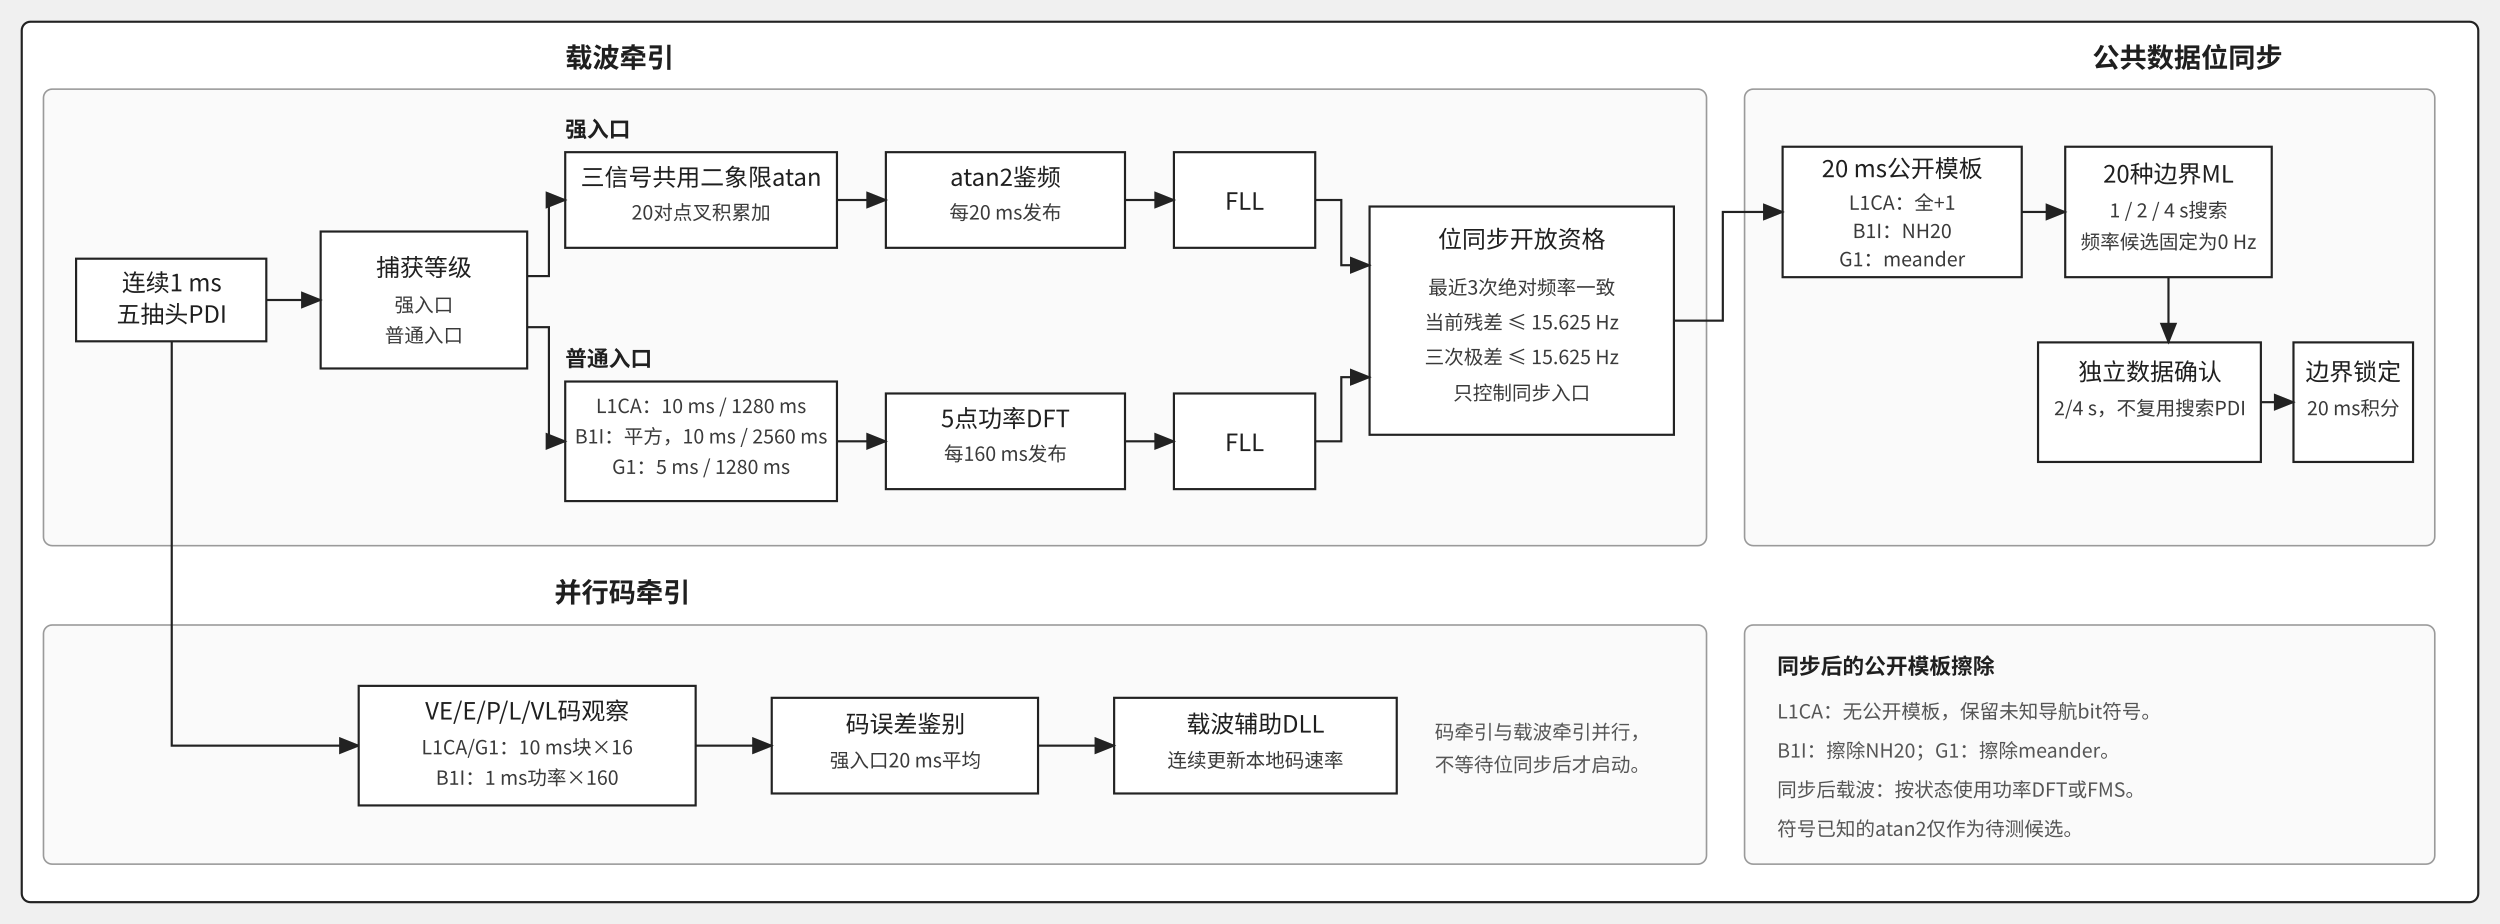
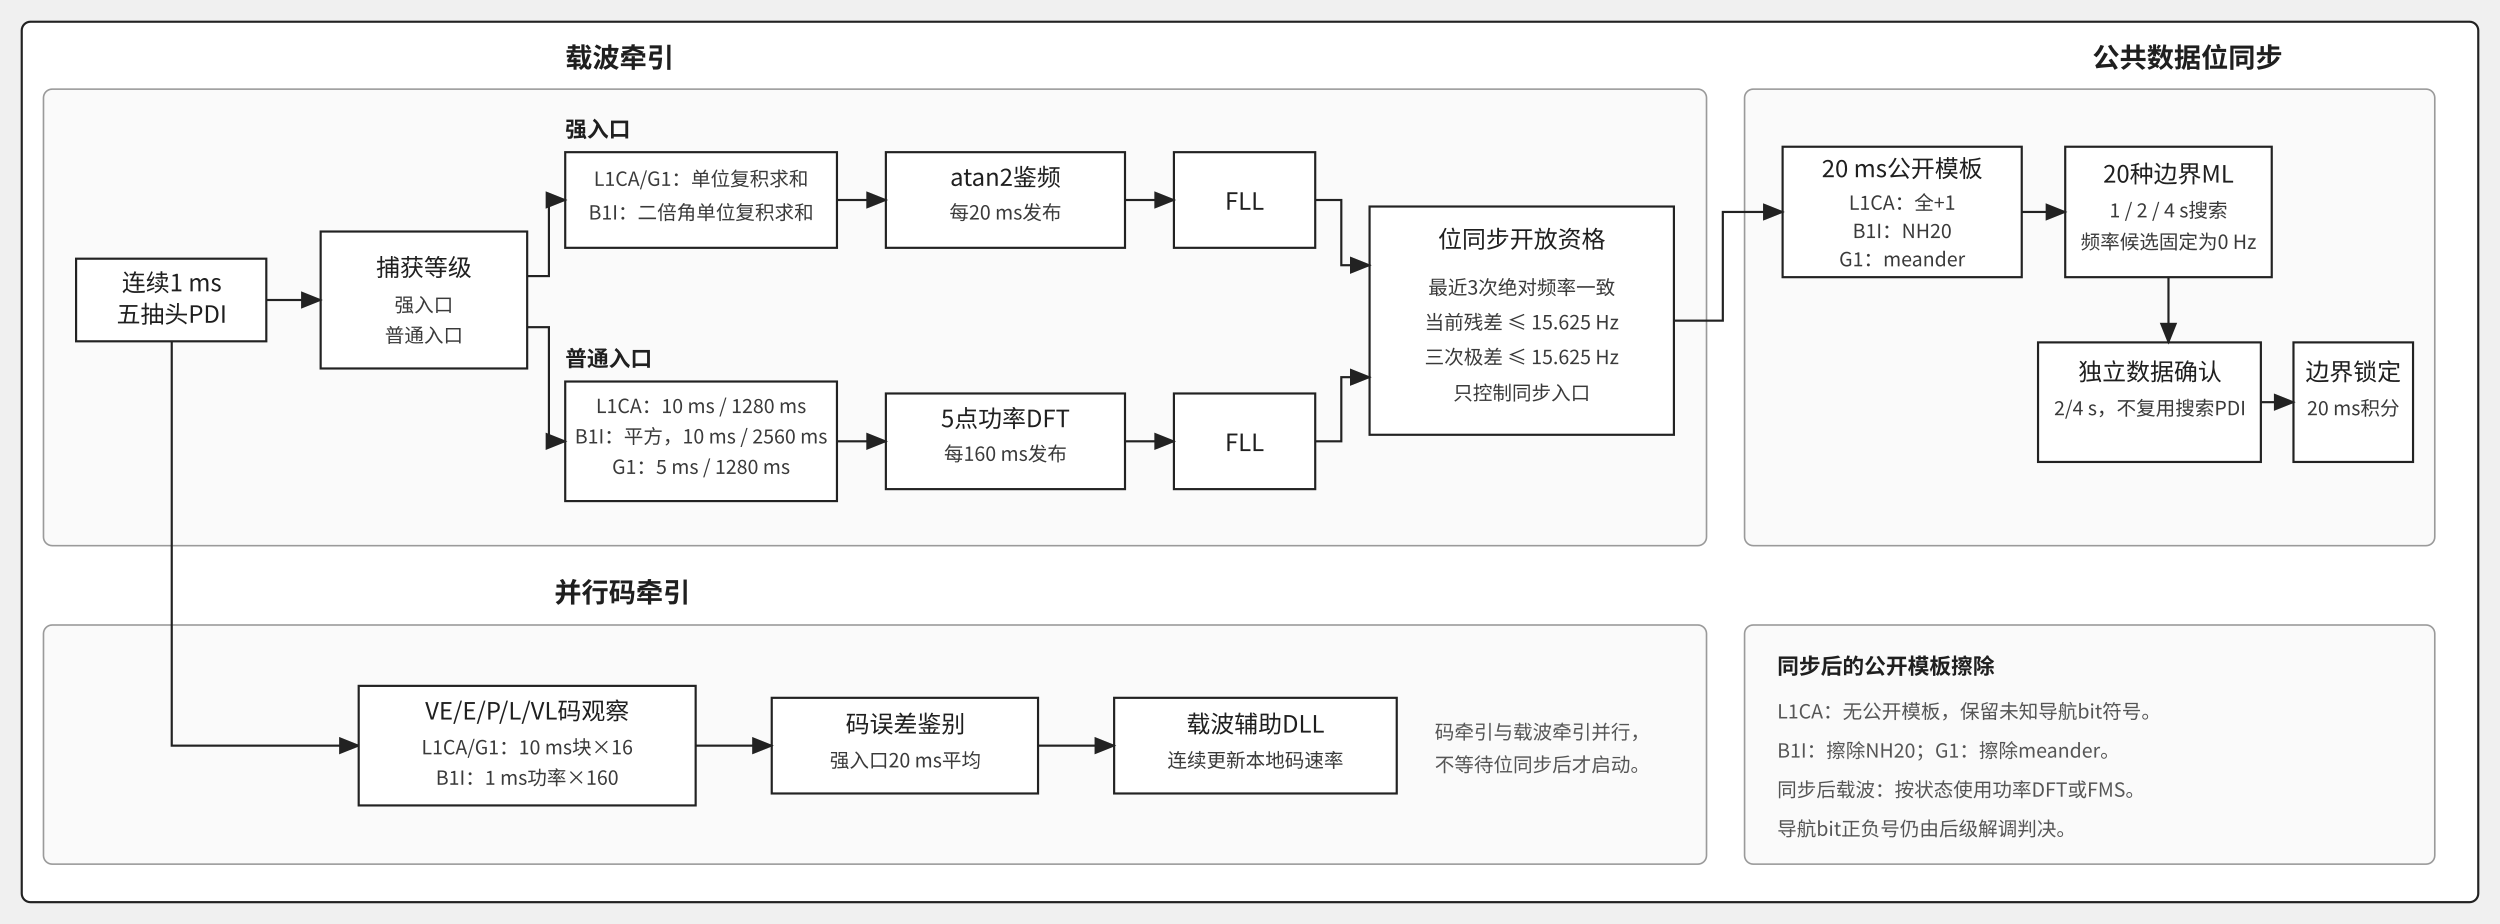
<svg xmlns="http://www.w3.org/2000/svg" width="2300" height="850" viewBox="0 0 2300 850">
  <defs>
    <marker id="arrow" markerWidth="10" markerHeight="8" refX="9" refY="4" orient="auto">
      <path d="M0,0 L10,4 L0,8 Z" fill="#222222" />
    </marker>
    <style>
      .box { fill:#ffffff; stroke:#222222; stroke-width:2; }
      .group { fill:#fafafa; stroke:#9a9a9a; stroke-width:1.5; }
      .line { fill:none; stroke:#222222; stroke-width:2; marker-end:url(#arrow); }
      .title { font:700 25px 'Noto Sans CJK SC','Microsoft YaHei',sans-serif; fill:#1f1f1f; }
      .text { font:22px 'Noto Sans CJK SC','Microsoft YaHei',sans-serif; fill:#1f1f1f; text-anchor:middle; }
      .small { font:18px 'Noto Sans CJK SC','Microsoft YaHei',sans-serif; fill:#3a3a3a; text-anchor:middle; }
      .label { font:700 20px 'Noto Sans CJK SC','Microsoft YaHei',sans-serif; fill:#1f1f1f; }
      .note { font:18px 'Noto Sans CJK SC','Microsoft YaHei',sans-serif; fill:#555555; }
    </style>
  </defs>
  <rect x="20" y="20" width="2260" height="810" rx="8" class="box" />
  <text x="520" y="62" class="title">载波牵引</text>
  <rect x="40" y="82" width="1530" height="420" rx="8" class="group" />
  <rect x="70" y="238" width="175" height="76" class="box" />
  <text x="158" y="268" class="text">连续1 ms</text>
  <text x="158" y="297" class="text">五抽头PDI</text>
  <rect x="295" y="213" width="190" height="126" class="box" />
  <text x="390" y="254" class="text">捕获等级</text>
  <text x="390" y="287" class="small">强入口</text>
  <text x="390" y="315" class="small">普通入口</text>
  <path d="M245 276 H295" class="line" />
  <text x="520" y="126" class="label">强入口</text>
  <rect x="520" y="140" width="250" height="88" class="box" />
-   <text x="645" y="171" class="text">三信号共用二象限atan</text>
-   <text x="645" y="202" class="small">20对点叉积累加</text>
+   <text x="645" y="171" class="small">L1CA/G1：单位复积求和</text>
+   <text x="645" y="202" class="small">B1I：二倍角单位复积求和</text>
  <rect x="815" y="140" width="220" height="88" class="box" />
  <text x="925" y="171" class="text">atan2鉴频</text>
  <text x="925" y="202" class="small">每20 ms发布</text>
  <rect x="1080" y="140" width="130" height="88" class="box" />
  <text x="1145" y="193" class="text">FLL</text>
  <text x="520" y="337" class="label">普通入口</text>
  <rect x="520" y="351" width="250" height="110" class="box" />
  <text x="645" y="380" class="small">L1CA：10 ms / 1280 ms</text>
  <text x="645" y="408" class="small">B1I：平方，10 ms / 2560 ms</text>
  <text x="645" y="436" class="small">G1：5 ms / 1280 ms</text>
  <rect x="815" y="362" width="220" height="88" class="box" />
  <text x="925" y="393" class="text">5点功率DFT</text>
  <text x="925" y="424" class="small">每160 ms发布</text>
  <rect x="1080" y="362" width="130" height="88" class="box" />
  <text x="1145" y="415" class="text">FLL</text>
  <path d="M485 254 H505 V184 H520" class="line" />
  <path d="M485 301 H505 V406 H520" class="line" />
  <path d="M770 184 H815" class="line" />
  <path d="M1035 184 H1080" class="line" />
  <path d="M770 406 H815" class="line" />
  <path d="M1035 406 H1080" class="line" />
  <rect x="1260" y="190" width="280" height="210" class="box" />
  <text x="1400" y="228" class="text">位同步开放资格</text>
  <text x="1400" y="271" class="small">最近3次绝对频率一致</text>
  <text x="1400" y="303" class="small">当前残差 ≤ 15.625 Hz</text>
  <text x="1400" y="335" class="small">三次极差 ≤ 15.625 Hz</text>
  <text x="1400" y="368" class="small">只控制同步入口</text>
  <path d="M1210 184 H1234 V244 H1260" class="line" />
  <path d="M1210 406 H1234 V347 H1260" class="line" />
  <text x="1925" y="62" class="title">公共数据位同步</text>
  <rect x="1605" y="82" width="635" height="420" rx="8" class="group" />
  <rect x="1640" y="135" width="220" height="120" class="box" />
  <text x="1750" y="163" class="text">20 ms公开模板</text>
  <text x="1750" y="193" class="small">L1CA：全+1</text>
  <text x="1750" y="219" class="small">B1I：NH20</text>
  <text x="1750" y="245" class="small">G1：meander</text>
  <rect x="1900" y="135" width="190" height="120" class="box" />
  <text x="1995" y="168" class="text">20种边界ML</text>
  <text x="1995" y="200" class="small">1 / 2 / 4 s搜索</text>
  <text x="1995" y="229" class="small">频率候选固定为0 Hz</text>
  <rect x="1875" y="315" width="205" height="110" class="box" />
  <text x="1978" y="350" class="text">独立数据确认</text>
  <text x="1978" y="382" class="small">2/4 s，不复用搜索PDI</text>
  <rect x="2110" y="315" width="110" height="110" class="box" />
  <text x="2165" y="350" class="text">边界锁定</text>
  <text x="2165" y="382" class="small">20 ms积分</text>
  <path d="M1540 295 H1585 V195 H1640" class="line" />
  <path d="M1860 195 H1900" class="line" />
  <path d="M1995 255 V315" class="line" />
  <path d="M2080 370 H2110" class="line" />
  <text x="510" y="554" class="title">并行码牵引</text>
  <rect x="40" y="575" width="1530" height="220" rx="8" class="group" />
  <path d="M158 314 V686 H330" class="line" />
  <rect x="330" y="631" width="310" height="110" class="box" />
  <text x="485" y="662" class="text">VE/E/P/L/VL码观察</text>
  <text x="485" y="694" class="small">L1CA/G1：10 ms块×16</text>
  <text x="485" y="722" class="small">B1I：1 ms功率×160</text>
  <rect x="710" y="642" width="245" height="88" class="box" />
  <text x="833" y="674" class="text">码误差鉴别</text>
  <text x="833" y="706" class="small">强入口20 ms平均</text>
  <rect x="1025" y="642" width="260" height="88" class="box" />
  <text x="1155" y="674" class="text">载波辅助DLL</text>
  <text x="1155" y="706" class="small">连续更新本地码速率</text>
  <path d="M640 686 H710" class="line" />
  <path d="M955 686 H1025" class="line" />
  <text x="1320" y="680" class="note">码牵引与载波牵引并行，</text>
  <text x="1320" y="710" class="note">不等待位同步后才启动。</text>
  <rect x="1605" y="575" width="635" height="220" rx="8" class="group" />
  <text x="1635" y="620" class="label">同步后的公开模板擦除</text>
  <text x="1635" y="661" class="note">L1CA：无公开模板，保留未知导航bit符号。</text>
  <text x="1635" y="697" class="note">B1I：擦除NH20；G1：擦除meander。</text>
  <text x="1635" y="733" class="note">同步后载波：按状态使用功率DFT或FMS。</text>
-   <text x="1635" y="769" class="note">符号已知的atan2仅作为待测候选。</text>
+   <text x="1635" y="769" class="note">导航bit正负号仍由后级解调判决。</text>
</svg>
